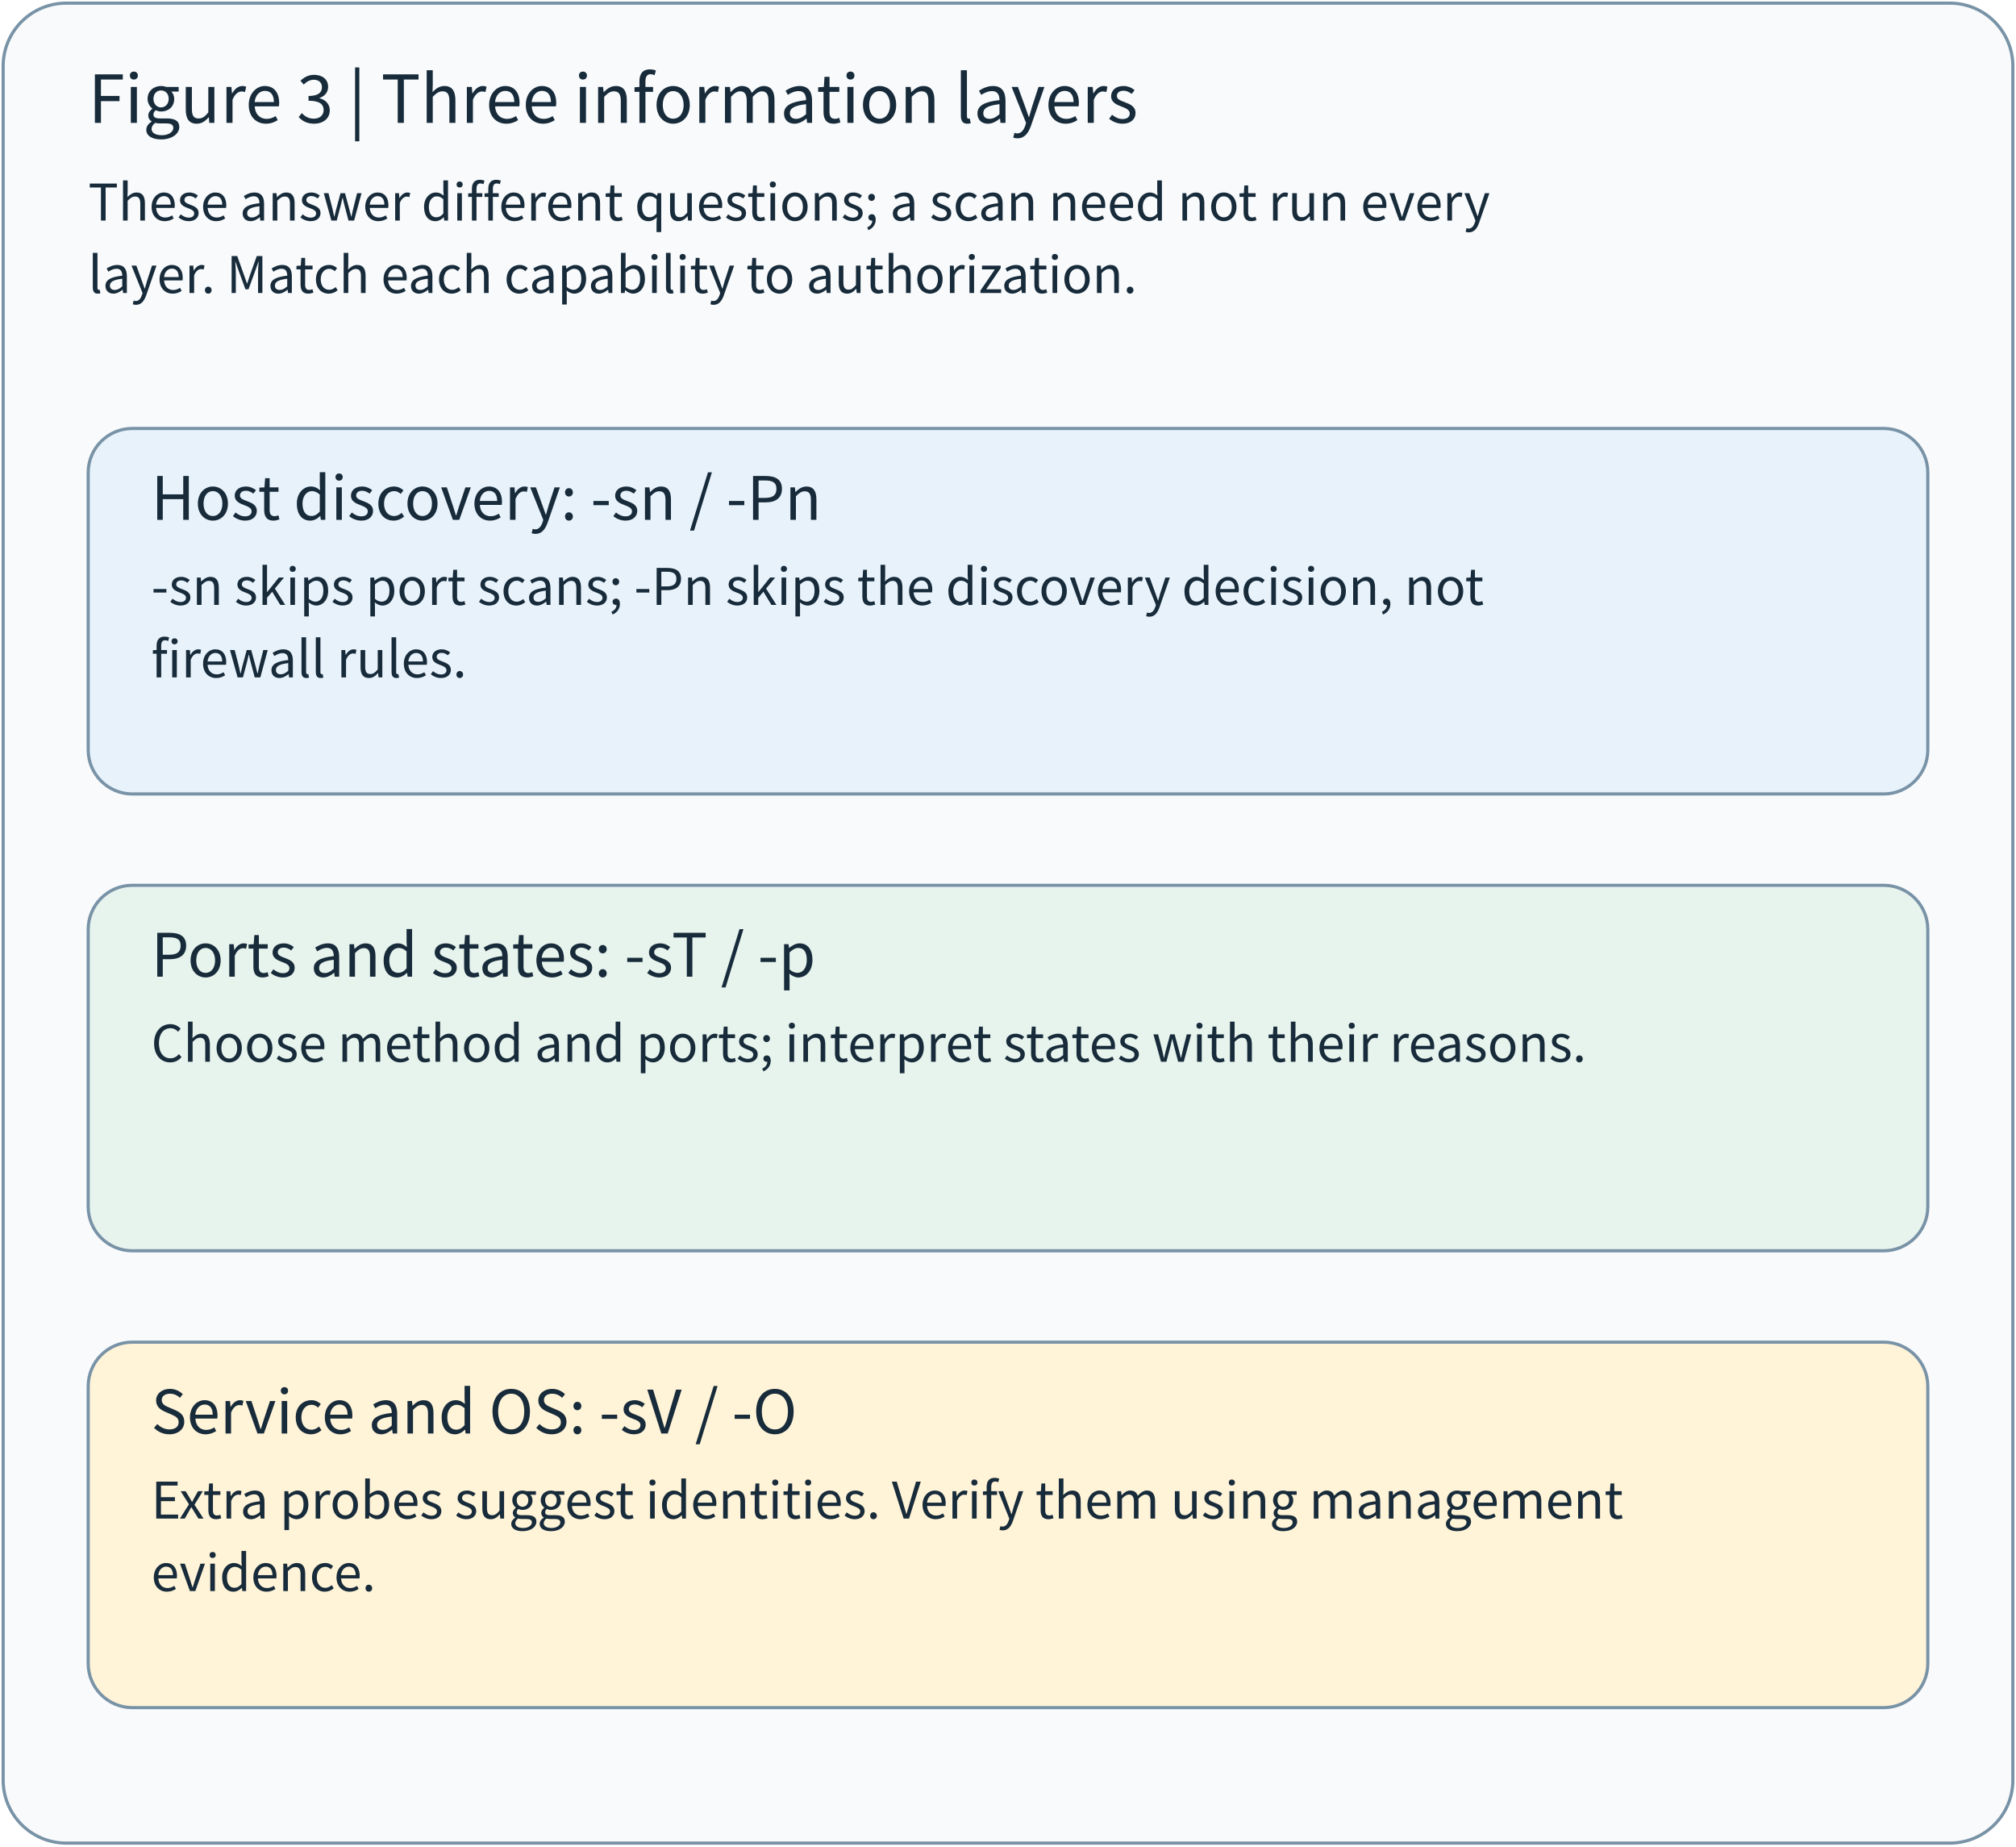
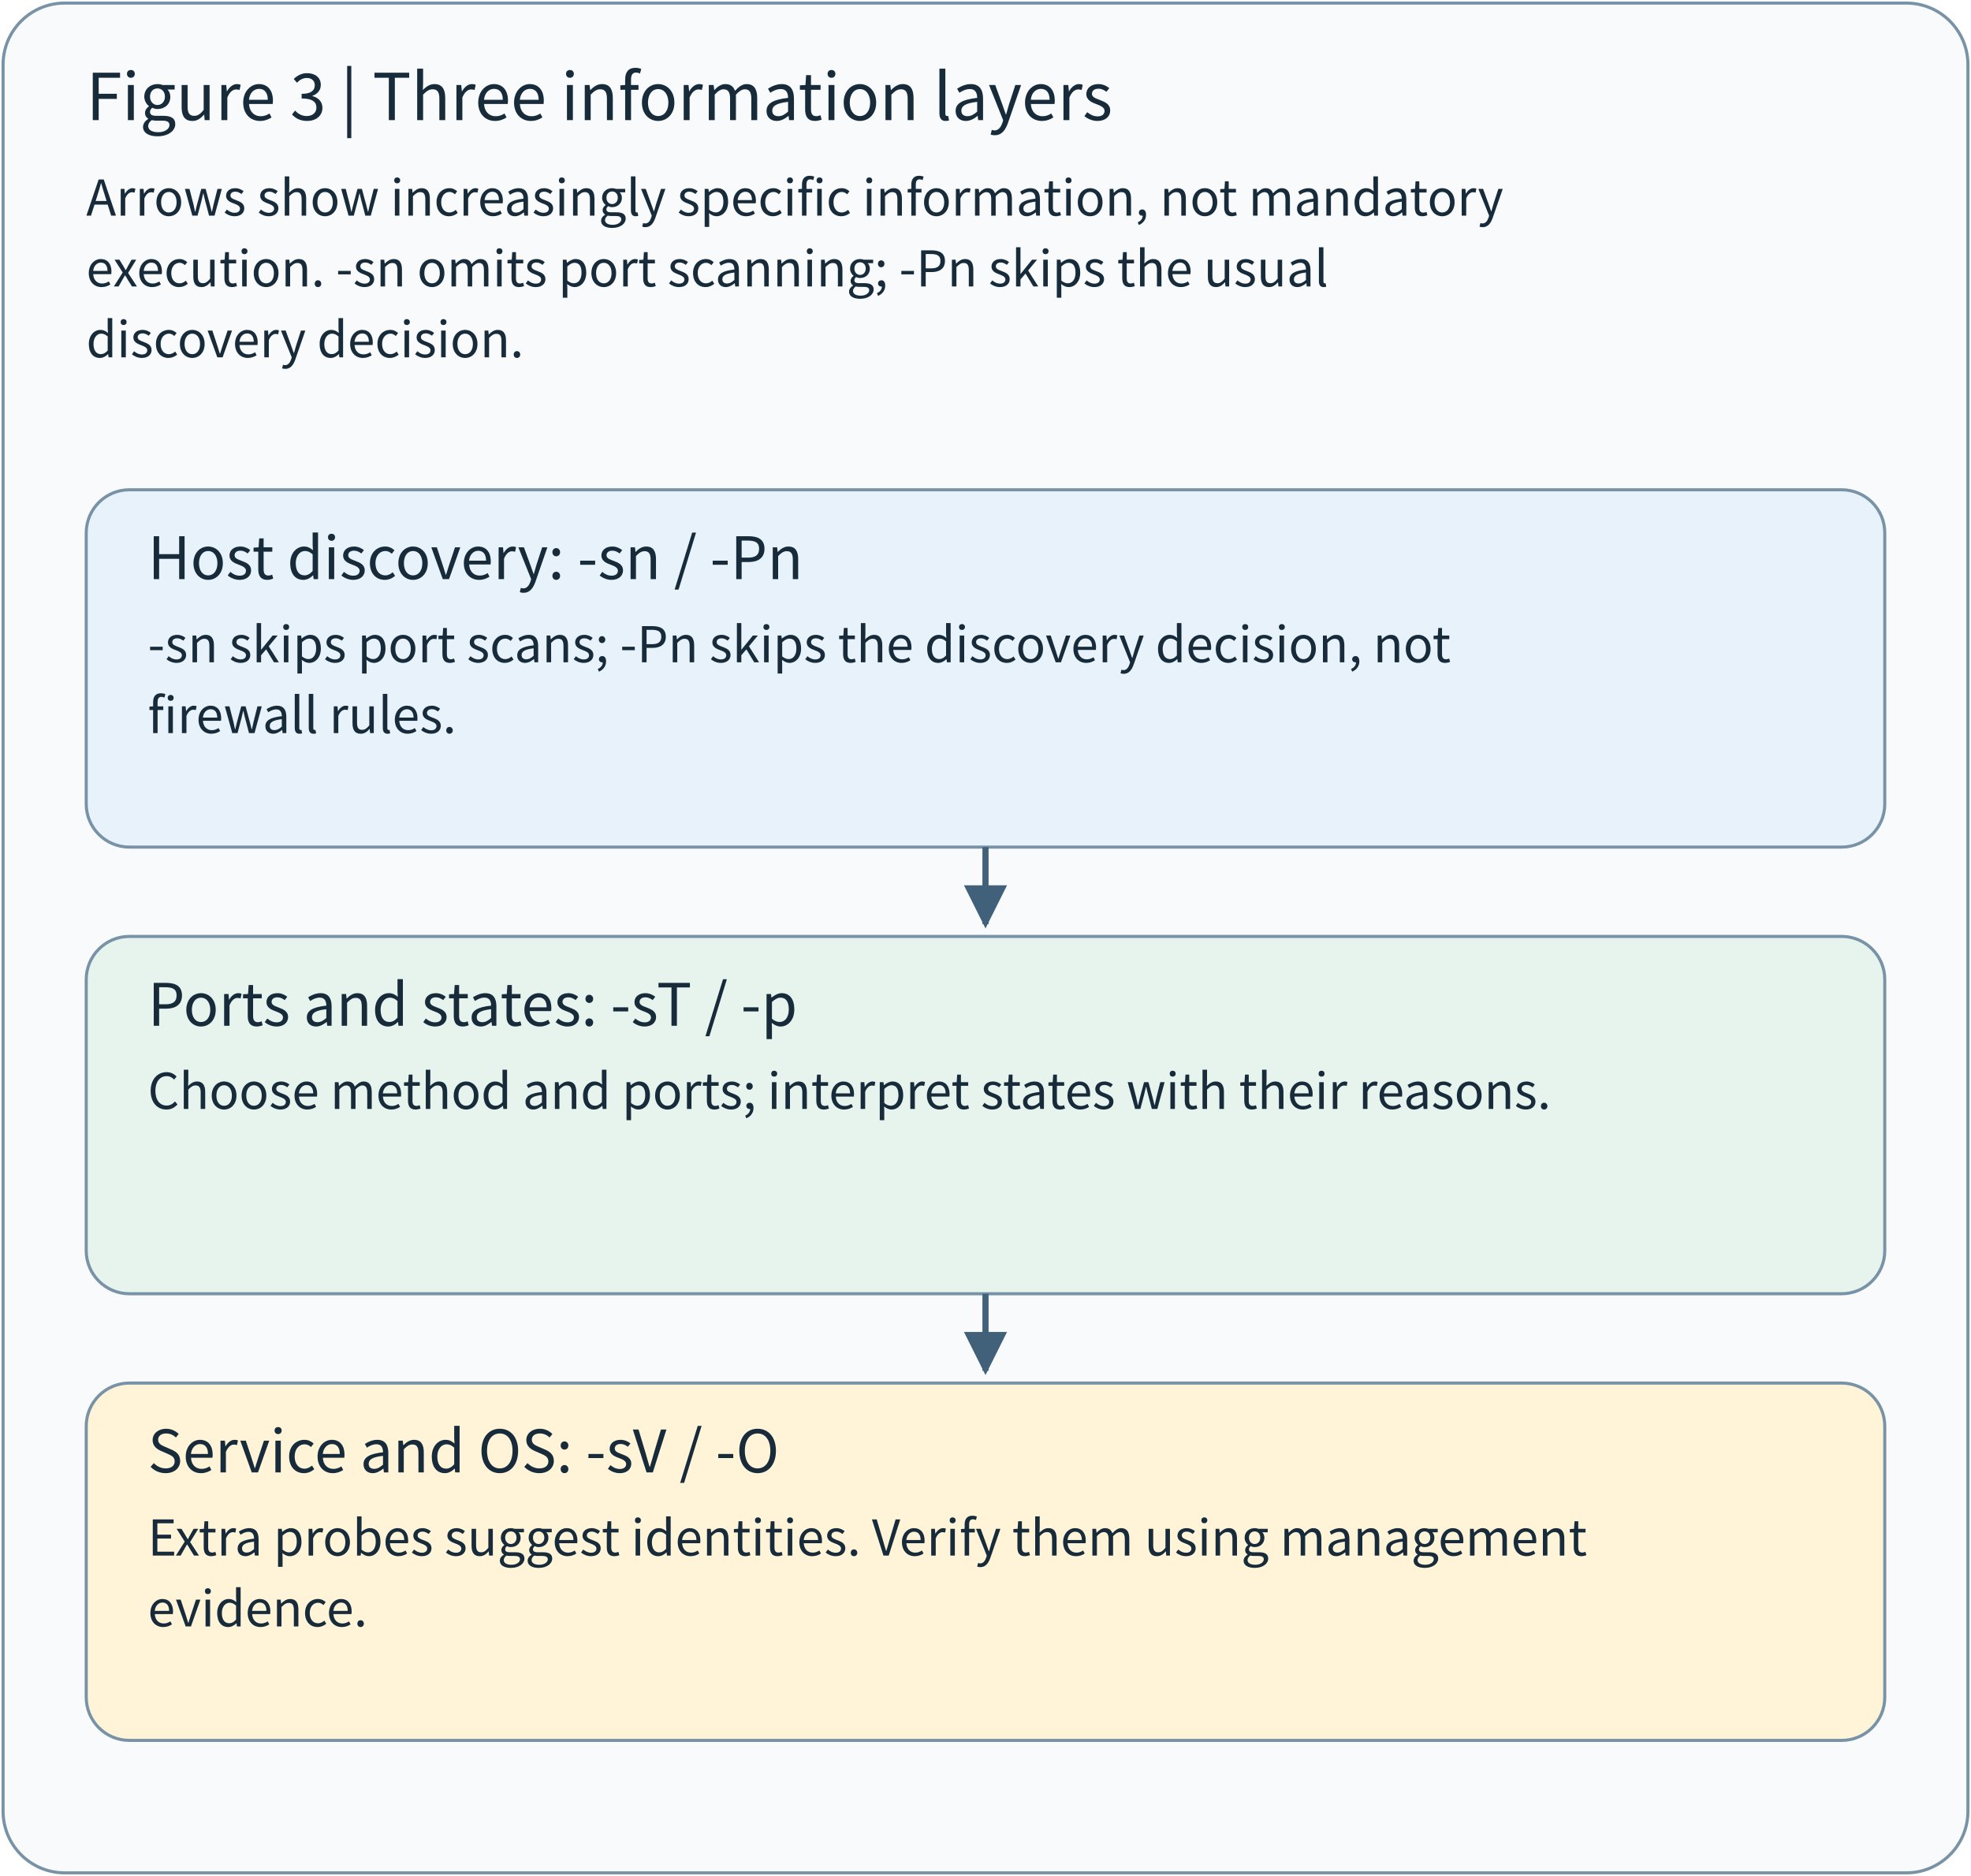
- <svg xmlns="http://www.w3.org/2000/svg" viewBox="0 0 640 586" role="img" aria-labelledby="m0307-layers-en-title m0307-layers-en-desc" preserveAspectRatio="xMidYMid meet">
+ <svg xmlns="http://www.w3.org/2000/svg" viewBox="0 0 640 609" role="img" aria-labelledby="m0307-layers-en-title m0307-layers-en-desc" preserveAspectRatio="xMidYMid meet">
  <defs>
    <marker id="m0307-layers-en-arrow" viewBox="0 0 10 10" refX="9" refY="5" markerWidth="7" markerHeight="7" orient="auto">
      <path d="M0 0L10 5L0 10z" fill="#41617b" />
    </marker>
  </defs>
-   <rect x="1" y="1" width="638" height="584" rx="20" fill="#f8fafc" stroke="#7892a6" />
+   <rect x="1" y="1" width="638" height="607" rx="20" fill="#f8fafc" stroke="#7892a6" />
  <text x="28" y="39" font-family="Noto Sans CJK TC,sans-serif" font-size="21" fill="#172b3a">Figure 3 | Three information layers</text>
-   <text x="28" y="70" font-family="Noto Sans CJK TC,sans-serif" font-size="16" fill="#172b3a">These answer different questions; a scan need not run every</text>
-   <text x="28" y="93" font-family="Noto Sans CJK TC,sans-serif" font-size="16" fill="#172b3a">layer. Match each capability to authorization.</text>
-   <rect x="28" y="136" width="584" height="116" rx="14" fill="#e8f2fb" stroke="#7892a6" />
-   <text x="48" y="165" font-family="Noto Sans CJK TC,sans-serif" font-size="19" fill="#172b3a">Host discovery: -sn / -Pn</text>
-   <text x="48" y="192" font-family="Noto Sans CJK TC,sans-serif" font-size="16" fill="#172b3a">-sn skips port scans; -Pn skips the discovery decision, not</text>
-   <text x="48" y="215" font-family="Noto Sans CJK TC,sans-serif" font-size="16" fill="#172b3a">firewall rules.</text>
-   <rect x="28" y="281" width="584" height="116" rx="14" fill="#e7f3ed" stroke="#7892a6" />
-   <text x="48" y="310" font-family="Noto Sans CJK TC,sans-serif" font-size="19" fill="#172b3a">Ports and states: -sT / -p</text>
-   <text x="48" y="337" font-family="Noto Sans CJK TC,sans-serif" font-size="16" fill="#172b3a">Choose method and ports; interpret states with their reasons.</text>
-   <rect x="28" y="426" width="584" height="116" rx="14" fill="#fff3d8" stroke="#7892a6" />
-   <text x="48" y="455" font-family="Noto Sans CJK TC,sans-serif" font-size="19" fill="#172b3a">Service and OS: -sV / -O</text>
-   <text x="48" y="482" font-family="Noto Sans CJK TC,sans-serif" font-size="16" fill="#172b3a">Extra probes suggest identities. Verify them using management</text>
-   <text x="48" y="505" font-family="Noto Sans CJK TC,sans-serif" font-size="16" fill="#172b3a">evidence.</text>
+   <text x="28" y="70" font-family="Noto Sans CJK TC,sans-serif" font-size="16" fill="#172b3a">Arrows show increasingly specific information, not mandatory</text>
+   <text x="28" y="93" font-family="Noto Sans CJK TC,sans-serif" font-size="16" fill="#172b3a">execution. -sn omits port scanning; -Pn skips the usual</text>
+   <text x="28" y="116" font-family="Noto Sans CJK TC,sans-serif" font-size="16" fill="#172b3a">discovery decision.</text>
+   <rect x="28" y="159" width="584" height="116" rx="14" fill="#e8f2fb" stroke="#7892a6" />
+   <text x="48" y="188" font-family="Noto Sans CJK TC,sans-serif" font-size="19" fill="#172b3a">Host discovery: -sn / -Pn</text>
+   <text x="48" y="215" font-family="Noto Sans CJK TC,sans-serif" font-size="16" fill="#172b3a">-sn skips port scans; -Pn skips the discovery decision, not</text>
+   <text x="48" y="238" font-family="Noto Sans CJK TC,sans-serif" font-size="16" fill="#172b3a">firewall rules.</text>
+   <path d="M320 275V300" fill="none" stroke="#41617b" stroke-width="2" marker-end="url(#m0307-layers-en-arrow)" />
+   <rect x="28" y="304" width="584" height="116" rx="14" fill="#e7f3ed" stroke="#7892a6" />
+   <text x="48" y="333" font-family="Noto Sans CJK TC,sans-serif" font-size="19" fill="#172b3a">Ports and states: -sT / -p</text>
+   <text x="48" y="360" font-family="Noto Sans CJK TC,sans-serif" font-size="16" fill="#172b3a">Choose method and ports; interpret states with their reasons.</text>
+   <path d="M320 420V445" fill="none" stroke="#41617b" stroke-width="2" marker-end="url(#m0307-layers-en-arrow)" />
+   <rect x="28" y="449" width="584" height="116" rx="14" fill="#fff3d8" stroke="#7892a6" />
+   <text x="48" y="478" font-family="Noto Sans CJK TC,sans-serif" font-size="19" fill="#172b3a">Service and OS: -sV / -O</text>
+   <text x="48" y="505" font-family="Noto Sans CJK TC,sans-serif" font-size="16" fill="#172b3a">Extra probes suggest identities. Verify them using management</text>
+   <text x="48" y="528" font-family="Noto Sans CJK TC,sans-serif" font-size="16" fill="#172b3a">evidence.</text>
</svg>
